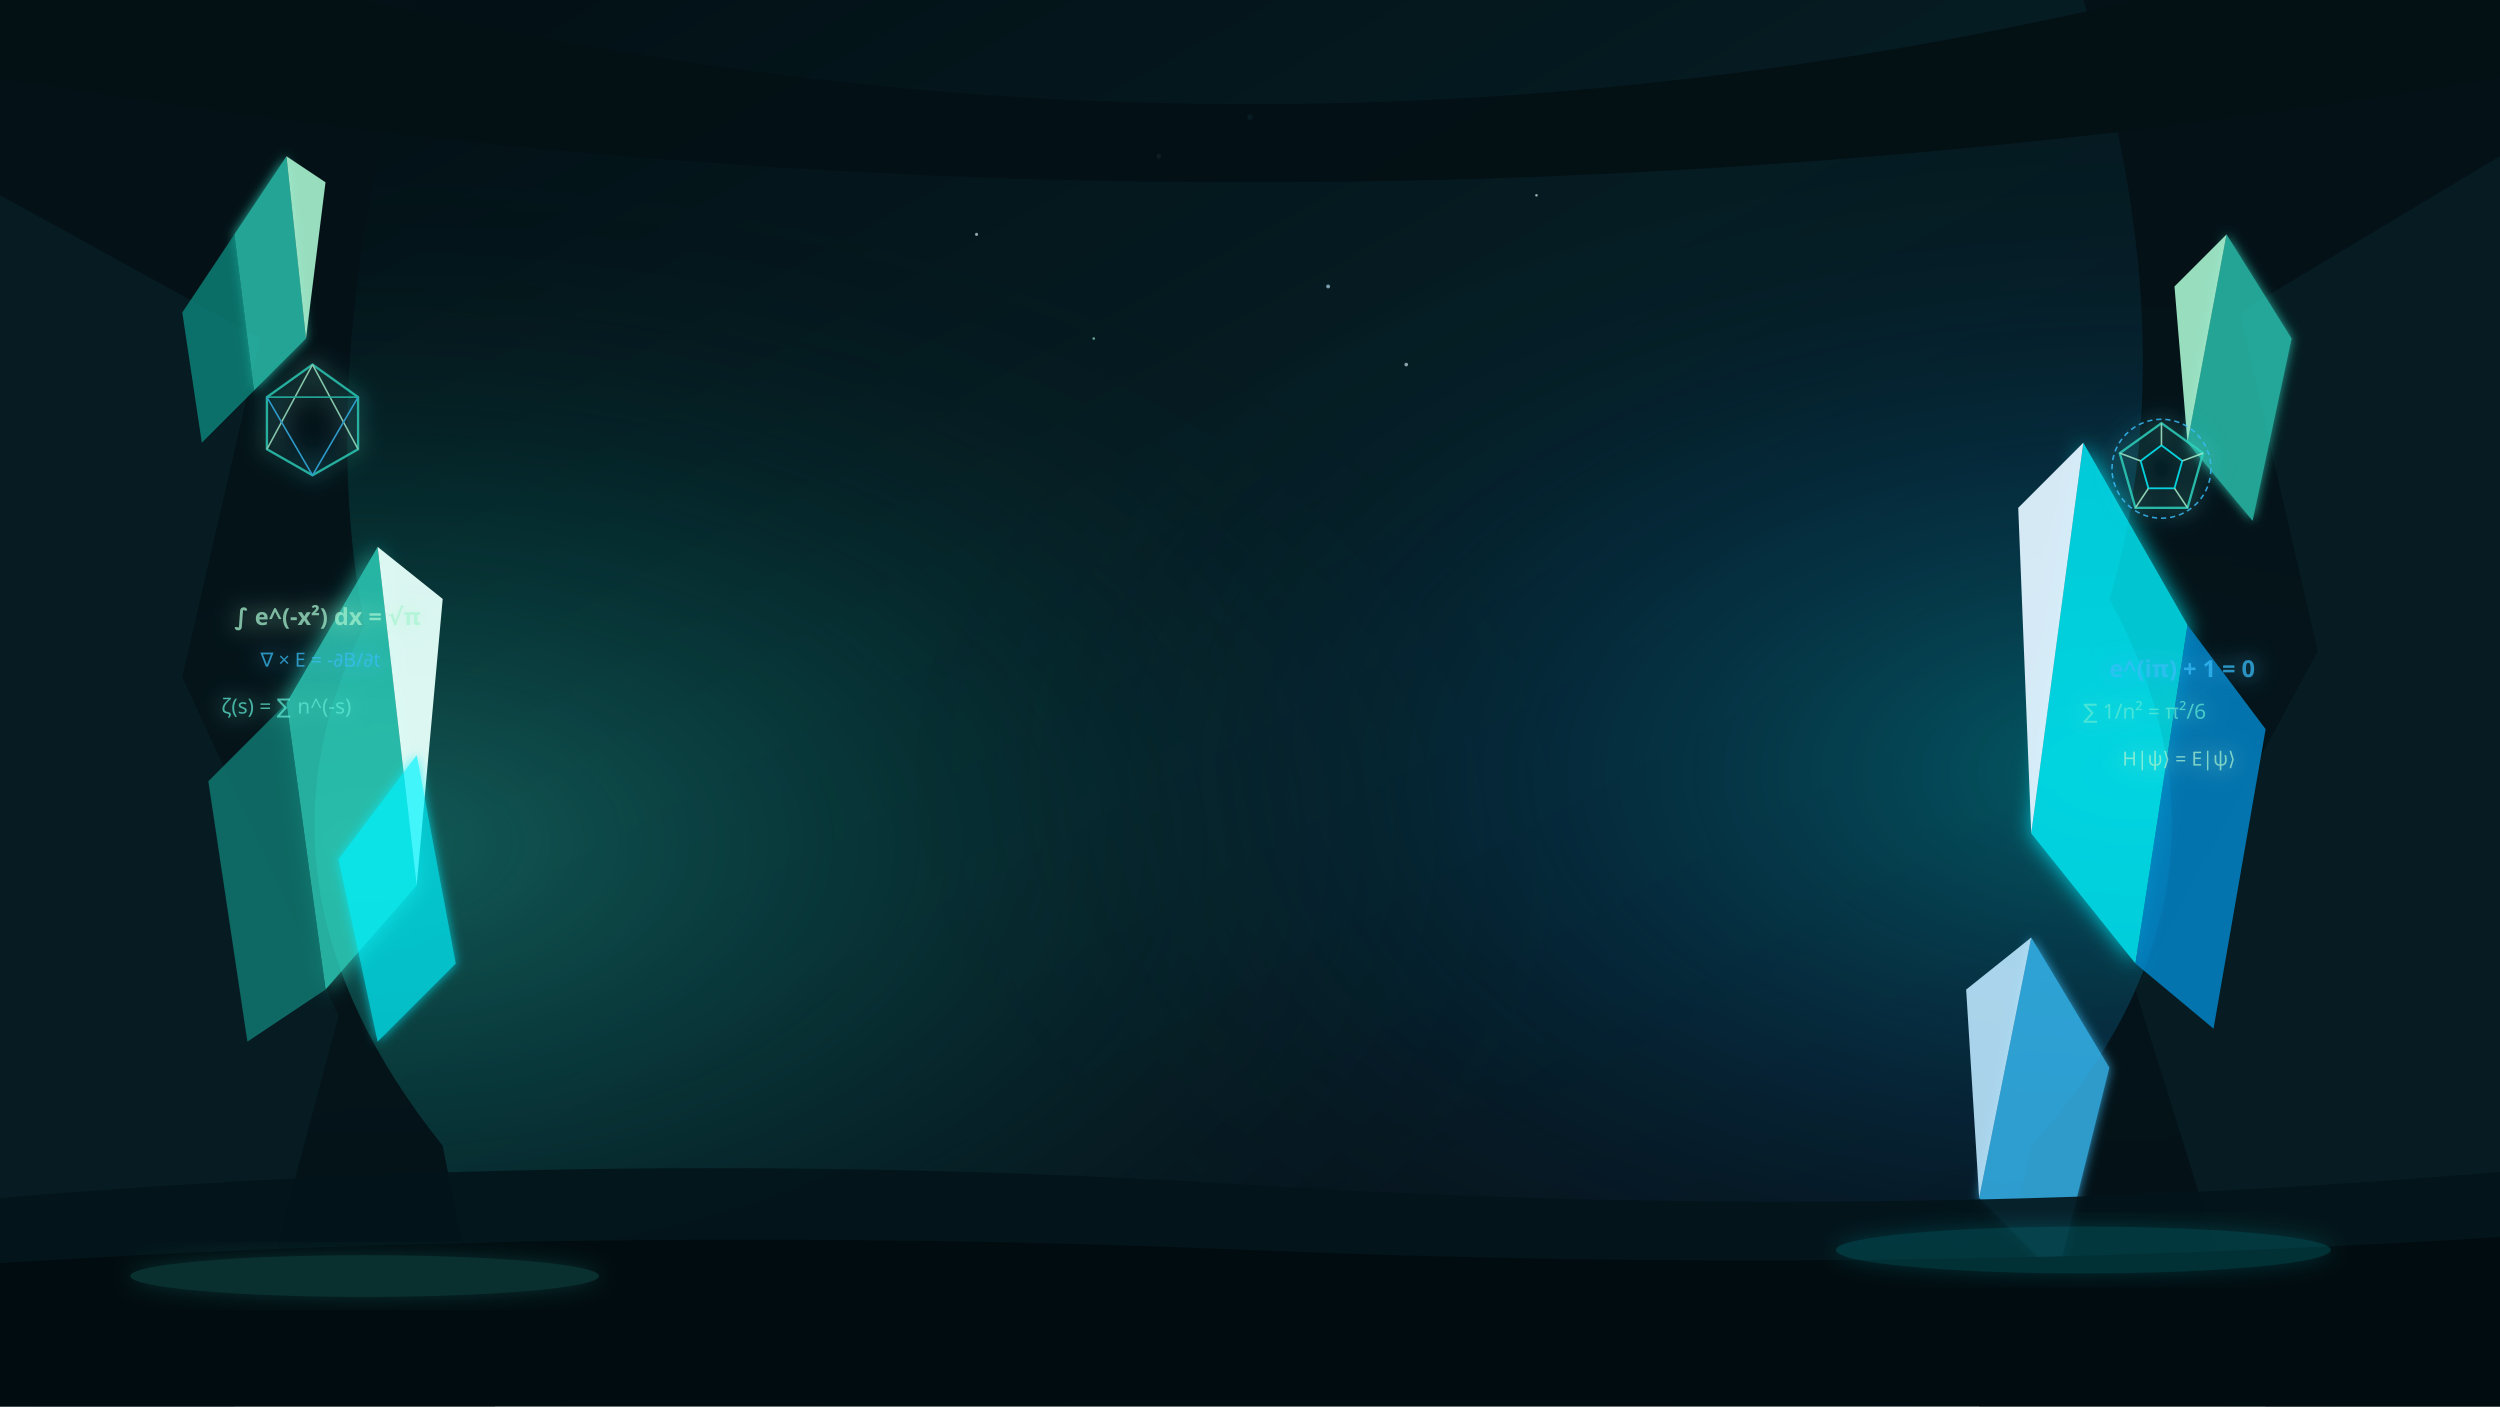
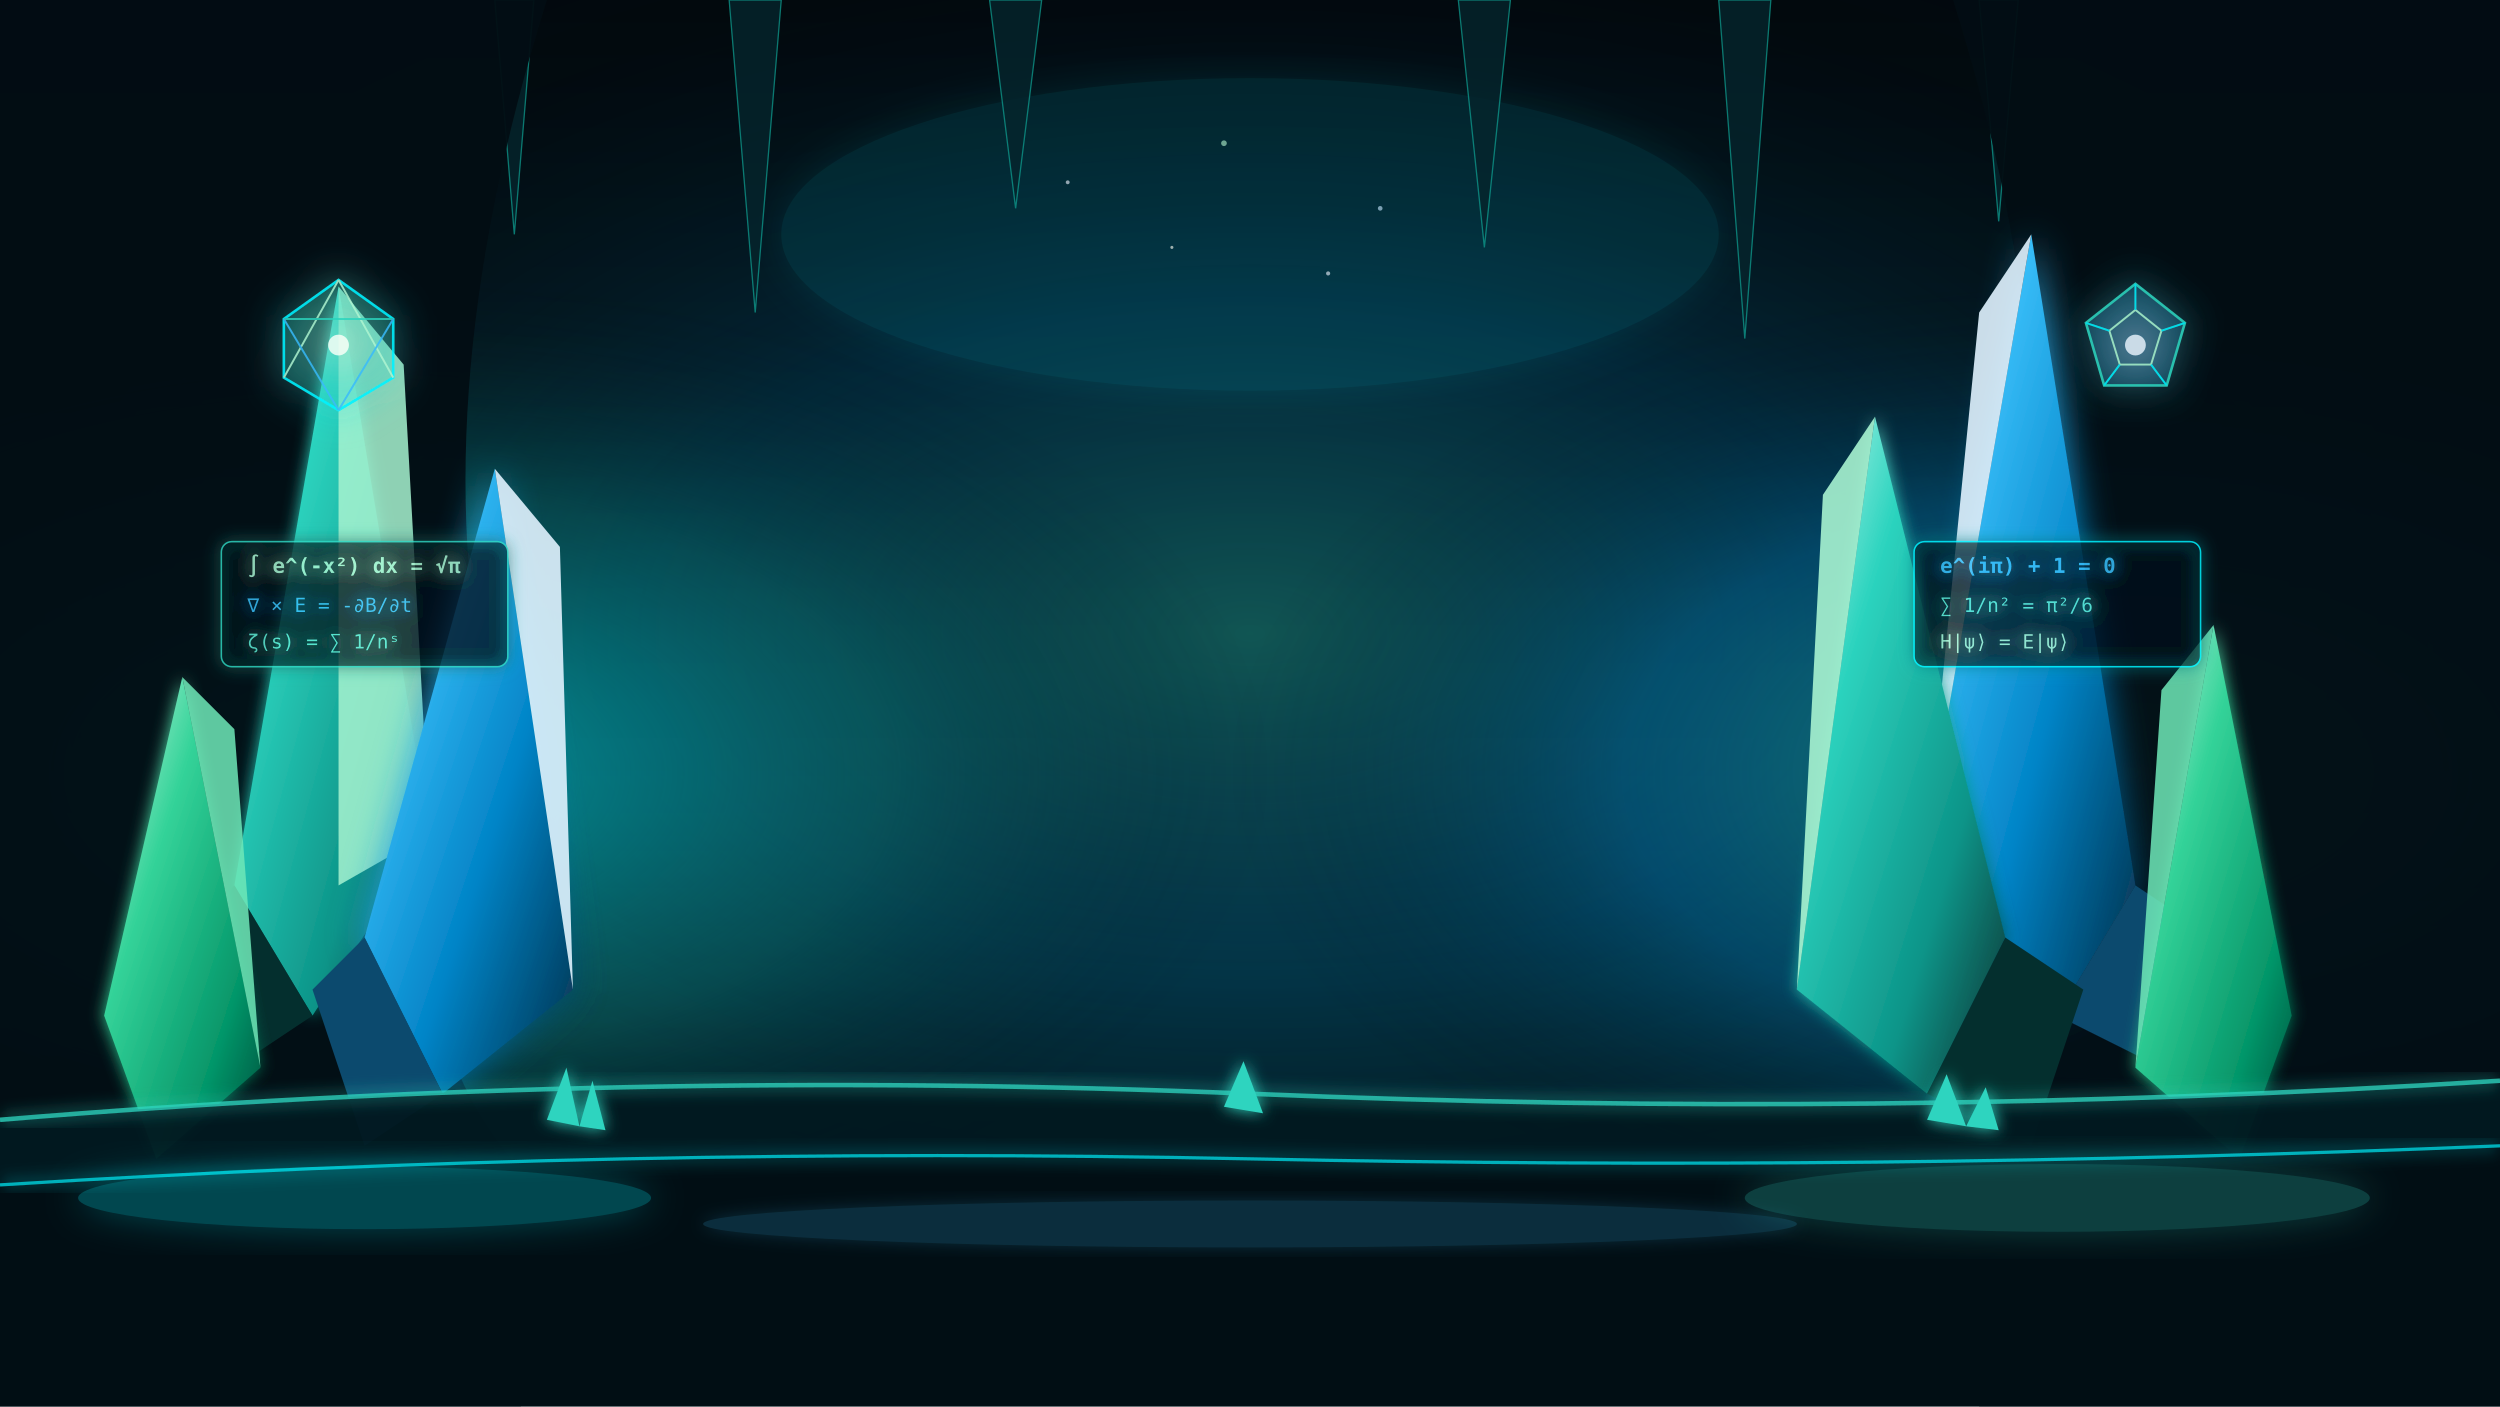
<svg xmlns="http://www.w3.org/2000/svg" viewBox="0 0 1920 1080" width="1920" height="1080">
  <defs>
-     <linearGradient id="bgGrad" x1="0%" y1="0%" x2="100%" y2="100%">
-       <stop offset="0%" stop-color="#020d12" />
-       <stop offset="40%" stop-color="#051c22" />
-       <stop offset="80%" stop-color="#07131d" />
-       <stop offset="100%" stop-color="#010609" />
+     <linearGradient id="cavernBaseGrad" x1="0%" y1="0%" x2="0%" y2="100%">
+       <stop offset="0%" stop-color="#02080d" />
+       <stop offset="35%" stop-color="#03161c" />
+       <stop offset="70%" stop-color="#04232b" />
+       <stop offset="90%" stop-color="#02141a" />
+       <stop offset="100%" stop-color="#01070a" />
    </linearGradient>
-     <radialGradient id="cavernGlowL" cx="15%" cy="60%" r="50%">
-       <stop offset="0%" stop-color="#2dd4bf" stop-opacity="0.35" />
-       <stop offset="50%" stop-color="#0d9488" stop-opacity="0.15" />
-       <stop offset="100%" stop-color="#020d12" stop-opacity="0" />
+     <linearGradient id="crystalShineCyan" x1="0%" y1="0%" x2="100%" y2="100%">
+       <stop offset="0%" stop-color="#e0f2fe" />
+       <stop offset="25%" stop-color="#38bdf8" />
+       <stop offset="60%" stop-color="#0284c7" />
+       <stop offset="100%" stop-color="#082f49" />
+     </linearGradient>
+     <linearGradient id="crystalShineTeal" x1="0%" y1="0%" x2="100%" y2="100%">
+       <stop offset="0%" stop-color="#ccfbf1" />
+       <stop offset="30%" stop-color="#2dd4bf" />
+       <stop offset="70%" stop-color="#0d9488" />
+       <stop offset="100%" stop-color="#042f2e" />
+     </linearGradient>
+     <linearGradient id="crystalShineEmerald" x1="0%" y1="0%" x2="100%" y2="100%">
+       <stop offset="0%" stop-color="#d1fae5" />
+       <stop offset="35%" stop-color="#34d399" />
+       <stop offset="75%" stop-color="#059669" />
+       <stop offset="100%" stop-color="#064e3b" />
+     </linearGradient>
+     <radialGradient id="cavernCenterGlow" cx="50%" cy="45%" r="60%">
+       <stop offset="0%" stop-color="#2dd4bf" stop-opacity="0.32" />
+       <stop offset="40%" stop-color="#0284c7" stop-opacity="0.18" />
+       <stop offset="80%" stop-color="#03161c" stop-opacity="0.05" />
+       <stop offset="100%" stop-color="#01070a" stop-opacity="0" />
    </radialGradient>
-     <radialGradient id="cavernGlowR" cx="85%" cy="55%" r="50%">
-       <stop offset="0%" stop-color="#00f3ff" stop-opacity="0.32" />
-       <stop offset="50%" stop-color="#0284c7" stop-opacity="0.14" />
-       <stop offset="100%" stop-color="#020d12" stop-opacity="0" />
+     <radialGradient id="leftPillarGlow" cx="15%" cy="55%" r="45%">
+       <stop offset="0%" stop-color="#00f3ff" stop-opacity="0.6" />
+       <stop offset="45%" stop-color="#0d9488" stop-opacity="0.3" />
+       <stop offset="80%" stop-color="#02080d" stop-opacity="0" />
    </radialGradient>
-     <radialGradient id="crystalGlow" cx="50%" cy="50%" r="50%">
-       <stop offset="0%" stop-color="#a7f3d0" stop-opacity="0.9" />
-       <stop offset="40%" stop-color="#2dd4bf" stop-opacity="0.6" />
-       <stop offset="100%" stop-color="#0f766e" stop-opacity="0" />
+     <radialGradient id="rightPillarGlow" cx="85%" cy="55%" r="45%">
+       <stop offset="0%" stop-color="#34d399" stop-opacity="0.6" />
+       <stop offset="45%" stop-color="#0284c7" stop-opacity="0.3" />
+       <stop offset="80%" stop-color="#02080d" stop-opacity="0" />
    </radialGradient>
-     <filter id="glow" x="-30%" y="-30%" width="160%" height="160%">
-       <feGaussianBlur stdDeviation="8" result="blur" />
+     <filter id="glowHeavy" x="-40%" y="-40%" width="180%" height="180%">
+       <feGaussianBlur stdDeviation="14" result="blur" />
      <feComposite in="SourceGraphic" in2="blur" operator="over" />
    </filter>
-     <filter id="subtleGlow" x="-20%" y="-20%" width="140%" height="140%">
-       <feGaussianBlur stdDeviation="4" result="blur" />
+     <filter id="glowSoft" x="-20%" y="-20%" width="140%" height="140%">
+       <feGaussianBlur stdDeviation="6" result="blur" />
      <feComposite in="SourceGraphic" in2="blur" operator="over" />
    </filter>
  </defs>
-   <rect width="1920" height="1080" fill="url(#bgGrad)" />
+   <rect width="1920" height="1080" fill="url(#cavernBaseGrad)" />
+   <rect width="1920" height="1080" fill="url(#cavernCenterGlow)" />
+   <rect width="1920" height="1080" fill="url(#leftPillarGlow)" />
+   <rect width="1920" height="1080" fill="url(#rightPillarGlow)" />
  <g opacity="0.65">
-     <circle cx="750" cy="180" r="1.2" fill="#e0f2fe" />
-     <circle cx="890" cy="120" r="1.8" fill="#a7f3d0" />
-     <circle cx="1020" cy="220" r="1.5" fill="#bae6fd" />
-     <circle cx="1180" cy="150" r="1" fill="#f0fdf4" />
-     <circle cx="960" cy="90" r="2.2" fill="#38bdf8" />
-     <circle cx="840" cy="260" r="1" fill="#a7f3d0" />
-     <circle cx="1080" cy="280" r="1.4" fill="#e0f2fe" />
+     <ellipse cx="960" cy="180" rx="360" ry="120" fill="#00f3ff" opacity="0.15" filter="url(#glowHeavy)" />
+     <circle cx="820" cy="140" r="1.5" fill="#e0f2fe" />
+     <circle cx="940" cy="110" r="2.2" fill="#a7f3d0" />
+     <circle cx="1060" cy="160" r="1.8" fill="#bae6fd" />
+     <circle cx="900" cy="190" r="1.2" fill="#f0fdf4" />
+     <circle cx="1020" cy="210" r="1.6" fill="#e0f2fe" />
  </g>
-   <rect width="1920" height="1080" fill="url(#cavernGlowL)" />
-   <rect width="1920" height="1080" fill="url(#cavernGlowR)" />
-   <g id="leftCavern">
-     <path d="M0,0 L320,0 Q240,280 280,480 Q180,680 340,880 L380,1080 L0,1080 Z" fill="#041217" opacity="0.95" />
-     <path d="M0,150 L200,260 L140,520 L260,780 L180,1080 L0,1080 Z" fill="#061e24" opacity="0.8" />
-     <polygon points="180,180 220,120 235,260 195,300" fill="#2dd4bf" opacity="0.75" filter="url(#subtleGlow)" />
-     <polygon points="220,120 250,140 235,260" fill="#a7f3d0" opacity="0.9" />
-     <polygon points="140,240 180,180 195,300 155,340" fill="#0d9488" opacity="0.7" />
-     <polygon points="220,540 290,420 320,680 250,760" fill="#2dd4bf" opacity="0.8" filter="url(#glow)" />
-     <polygon points="290,420 340,460 320,680" fill="#e6fffa" opacity="0.95" />
-     <polygon points="160,600 220,540 250,760 190,800" fill="#0f766e" opacity="0.85" />
-     <polygon points="260,660 320,580 350,740 290,800" fill="#00f3ff" opacity="0.7" filter="url(#subtleGlow)" />
-     <g opacity="0.75" transform="translate(180, 480)" filter="url(#glow)">
-       <text x="0" y="0" fill="#a7f3d0" font-family="sans-serif" font-size="18" font-weight="bold">∫ e^(-x²) dx = √π</text>
-       <text x="20" y="32" fill="#38bdf8" font-family="sans-serif" font-size="15">∇ × E = -∂B/∂t</text>
-       <text x="-10" y="68" fill="#5eead4" font-family="sans-serif" font-size="16">ζ(s) = ∑ n^(-s)</text>
+   <g fill="#05242c" stroke="#0d9488" stroke-width="1" opacity="0.8">
+     <polygon points="380,0 410,0 395,180" />
+     <polygon points="560,0 600,0 580,240" />
+     <polygon points="760,0 800,0 780,160" />
+     <polygon points="1120,0 1160,0 1140,190" />
+     <polygon points="1320,0 1360,0 1340,260" />
+     <polygon points="1520,0 1550,0 1535,170" />
+   </g>
+   <g id="leftCrystals">
+     <path d="M0,0 L420,0 Q320,320 380,560 Q260,780 440,940 L400,1080 L0,1080 Z" fill="#020d13" opacity="0.95" />
+     <polygon points="180,680 260,220 330,640 240,780" fill="url(#crystalShineTeal)" filter="url(#glowSoft)" />
+     <polygon points="260,220 310,280 330,640 260,680" fill="#a7f3d0" opacity="0.85" />
+     <polygon points="140,720 180,680 240,780 180,820" fill="#042f2e" />
+     <polygon points="280,720 380,360 440,760 340,840" fill="url(#crystalShineCyan)" filter="url(#glowHeavy)" />
+     <polygon points="380,360 430,420 440,760" fill="#e0f2fe" opacity="0.9" />
+     <polygon points="240,760 280,720 340,840 280,880" fill="#0c4a6e" />
+     <polygon points="80,780 140,520 200,820 120,890" fill="url(#crystalShineEmerald)" filter="url(#glowSoft)" />
+     <polygon points="140,520 180,560 200,820" fill="#6ee7b7" opacity="0.85" />
+     <g opacity="0.85" transform="translate(180, 440)" filter="url(#glowSoft)">
+       <rect x="-10" y="-24" width="220" height="96" fill="rgba(2, 20, 26, 0.7)" rx="8" stroke="#2dd4bf" stroke-width="1.2" />
+       <text x="10" y="0" fill="#a7f3d0" font-family="monospace" font-size="16" font-weight="bold">∫ e^(-x²) dx = √π</text>
+       <text x="10" y="30" fill="#38bdf8" font-family="monospace" font-size="15">∇ × E = -∂B/∂t</text>
+       <text x="10" y="58" fill="#5eead4" font-family="monospace" font-size="15">ζ(s) = ∑ 1/nˢ</text>
    </g>
-     <g transform="translate(240, 320)" opacity="0.8" filter="url(#glow)">
-       <polygon points="0,-40 35,-15 35,25 0,45 -35,25 -35,-15" fill="none" stroke="#2dd4bf" stroke-width="1.8" />
-       <line x1="0" y1="-40" x2="35" y2="25" stroke="#a7f3d0" stroke-width="1.2" />
-       <line x1="0" y1="-40" x2="-35" y2="25" stroke="#a7f3d0" stroke-width="1.2" />
-       <line x1="-35" y1="-15" x2="35" y2="-15" stroke="#2dd4bf" stroke-width="1.2" />
-       <line x1="0" y1="45" x2="35" y2="-15" stroke="#38bdf8" stroke-width="1.2" />
-       <line x1="0" y1="45" x2="-35" y2="-15" stroke="#38bdf8" stroke-width="1.2" />
+     <g transform="translate(260, 260)" opacity="0.9" filter="url(#glowHeavy)">
+       <polygon points="0,-45 42,-15 42,30 0,55 -42,30 -42,-15" fill="rgba(45, 212, 191, 0.25)" stroke="#00f3ff" stroke-width="2" />
+       <line x1="0" y1="-45" x2="42" y2="30" stroke="#a7f3d0" stroke-width="1.5" />
+       <line x1="0" y1="-45" x2="-42" y2="30" stroke="#a7f3d0" stroke-width="1.5" />
+       <line x1="-42" y1="-15" x2="42" y2="-15" stroke="#2dd4bf" stroke-width="1.5" />
+       <line x1="0" y1="55" x2="42" y2="-15" stroke="#38bdf8" stroke-width="1.5" />
+       <line x1="0" y1="55" x2="-42" y2="-15" stroke="#38bdf8" stroke-width="1.5" />
+       <circle cx="0" cy="5" r="8" fill="#f0fdf4" />
    </g>
  </g>
-   <g id="rightCavern">
-     <path d="M1920,0 L1600,0 Q1680,260 1620,460 Q1740,680 1560,880 L1520,1080 L1920,1080 Z" fill="#041217" opacity="0.95" />
-     <path d="M1920,120 L1720,240 L1780,500 L1640,760 L1740,1080 L1920,1080 Z" fill="#061e24" opacity="0.8" />
-     <polygon points="1680,480 1600,340 1560,640 1640,740" fill="#00f3ff" opacity="0.8" filter="url(#glow)" />
-     <polygon points="1600,340 1550,390 1560,640" fill="#e0f2fe" opacity="0.95" />
-     <polygon points="1740,560 1680,480 1640,740 1700,790" fill="#0284c7" opacity="0.85" />
-     <polygon points="1760,260 1710,180 1680,340 1730,400" fill="#2dd4bf" opacity="0.75" filter="url(#subtleGlow)" />
-     <polygon points="1710,180 1670,220 1680,340" fill="#a7f3d0" opacity="0.9" />
-     <polygon points="1620,820 1560,720 1520,920 1580,980" fill="#38bdf8" opacity="0.8" filter="url(#subtleGlow)" />
-     <polygon points="1560,720 1510,760 1520,920" fill="#bae6fd" opacity="0.9" />
-     <g opacity="0.75" transform="translate(1620, 520)" filter="url(#glow)">
-       <text x="0" y="0" fill="#38bdf8" font-family="sans-serif" font-size="18" font-weight="bold">e^(iπ) + 1 = 0</text>
-       <text x="-20" y="32" fill="#5eead4" font-family="sans-serif" font-size="16">∑ 1/n² = π²/6</text>
-       <text x="10" y="68" fill="#a7f3d0" font-family="sans-serif" font-size="15">H|ψ⟩ = E|ψ⟩</text>
+   <g id="rightCrystals">
+     <path d="M1920,0 L1500,0 Q1600,320 1540,560 Q1660,780 1480,940 L1520,1080 L1920,1080 Z" fill="#020d13" opacity="0.95" />
+     <polygon points="1640,680 1560,180 1480,640 1580,780" fill="url(#crystalShineCyan)" filter="url(#glowHeavy)" />
+     <polygon points="1560,180 1520,240 1480,640" fill="#e0f2fe" opacity="0.9" />
+     <polygon points="1700,720 1640,680 1580,780 1660,820" fill="#0c4a6e" />
+     <polygon points="1540,720 1440,320 1380,760 1480,840" fill="url(#crystalShineTeal)" filter="url(#glowSoft)" />
+     <polygon points="1440,320 1400,380 1380,760" fill="#a7f3d0" opacity="0.9" />
+     <polygon points="1600,760 1540,720 1480,840 1560,880" fill="#042f2e" />
+     <polygon points="1760,780 1700,480 1640,820 1720,890" fill="url(#crystalShineEmerald)" filter="url(#glowSoft)" />
+     <polygon points="1700,480 1660,530 1640,820" fill="#6ee7b7" opacity="0.85" />
+     <g opacity="0.85" transform="translate(1480, 440)" filter="url(#glowSoft)">
+       <rect x="-10" y="-24" width="220" height="96" fill="rgba(2, 20, 26, 0.7)" rx="8" stroke="#00f3ff" stroke-width="1.2" />
+       <text x="10" y="0" fill="#38bdf8" font-family="monospace" font-size="16" font-weight="bold">e^(iπ) + 1 = 0</text>
+       <text x="10" y="30" fill="#5eead4" font-family="monospace" font-size="15">∑ 1/n² = π²/6</text>
+       <text x="10" y="58" fill="#a7f3d0" font-family="monospace" font-size="15">H|ψ⟩ = E|ψ⟩</text>
    </g>
-     <g transform="translate(1660, 360)" opacity="0.85" filter="url(#glow)">
-       <circle cx="0" cy="0" r="38" fill="none" stroke="#38bdf8" stroke-dasharray="4 3" stroke-width="1.2" />
-       <polygon points="0,-35 32,-12 20,30 -20,30 -32,-12" fill="none" stroke="#2dd4bf" stroke-width="1.8" />
-       <polygon points="0,-18 16,-6 10,15 -10,15 -16,-6" fill="none" stroke="#00f3ff" stroke-width="1.4" />
-       <line x1="0" y1="-35" x2="0" y2="-18" stroke="#a7f3d0" stroke-width="1.2" />
-       <line x1="32" y1="-12" x2="16" y2="-6" stroke="#a7f3d0" stroke-width="1.2" />
-       <line x1="20" y1="30" x2="10" y2="15" stroke="#a7f3d0" stroke-width="1.2" />
-       <line x1="-20" y1="30" x2="-10" y2="15" stroke="#a7f3d0" stroke-width="1.2" />
-       <line x1="-32" y1="-12" x2="-16" y2="-6" stroke="#a7f3d0" stroke-width="1.2" />
+     <g transform="translate(1640, 260)" opacity="0.9" filter="url(#glowHeavy)">
+       <polygon points="0,-42 38,-12 24,36 -24,36 -38,-12" fill="rgba(56, 189, 248, 0.25)" stroke="#2dd4bf" stroke-width="2" />
+       <polygon points="0,-22 20,-6 12,20 -12,20 -20,-6" fill="none" stroke="#a7f3d0" stroke-width="1.5" />
+       <line x1="0" y1="-42" x2="0" y2="-22" stroke="#00f3ff" stroke-width="1.5" />
+       <line x1="38" y1="-12" x2="20" y2="-6" stroke="#00f3ff" stroke-width="1.5" />
+       <line x1="24" y1="36" x2="12" y2="20" stroke="#00f3ff" stroke-width="1.5" />
+       <line x1="-24" y1="36" x2="-12" y2="20" stroke="#00f3ff" stroke-width="1.5" />
+       <line x1="-38" y1="-12" x2="-20" y2="-6" stroke="#00f3ff" stroke-width="1.5" />
+       <circle cx="0" cy="5" r="8" fill="#e0f2fe" />
    </g>
  </g>
-   <path d="M0,920 Q480,880 960,910 Q1440,940 1920,900 L1920,1080 L0,1080 Z" fill="#02141a" opacity="0.9" />
-   <path d="M0,970 Q480,940 960,960 Q1440,980 1920,950 L1920,1080 L0,1080 Z" fill="#010c10" />
-   <ellipse cx="280" cy="980" rx="180" ry="16" fill="#2dd4bf" opacity="0.18" filter="url(#glow)" />
-   <ellipse cx="1600" cy="960" rx="190" ry="18" fill="#00f3ff" opacity="0.16" filter="url(#glow)" />
-   <path d="M280,0 Q960,160 1640,0 L1920,0 L1920,60 Q960,220 0,60 L0,0 Z" fill="#030f14" opacity="0.9" />
+   <path d="M0,860 Q480,820 960,840 Q1440,860 1920,830 L1920,1080 L0,1080 Z" fill="#011820" opacity="0.95" />
+   <path d="M0,910 Q480,880 960,890 Q1440,900 1920,880 L1920,1080 L0,1080 Z" fill="#010e14" />
+   <ellipse cx="280" cy="920" rx="220" ry="24" fill="#00f3ff" opacity="0.25" filter="url(#glowHeavy)" />
+   <ellipse cx="1580" cy="920" rx="240" ry="26" fill="#2dd4bf" opacity="0.25" filter="url(#glowHeavy)" />
+   <ellipse cx="960" cy="940" rx="420" ry="18" fill="#38bdf8" opacity="0.18" filter="url(#glowSoft)" />
+   <path d="M0,860 Q480,820 960,840 Q1440,860 1920,830" stroke="#2dd4bf" stroke-width="3.5" fill="none" opacity="0.8" filter="url(#glowSoft)" />
+   <path d="M0,910 Q480,880 960,890 Q1440,900 1920,880" stroke="#00f3ff" stroke-width="2.5" fill="none" opacity="0.7" filter="url(#glowSoft)" />
+   <g fill="#2dd4bf" filter="url(#glowSoft)">
+     <polygon points="420,860 435,820 445,865" />
+     <polygon points="445,865 455,830 465,868" />
+     <polygon points="940,850 955,815 970,855" />
+     <polygon points="1480,860 1495,825 1510,865" />
+     <polygon points="1510,865 1525,835 1535,868" />
+   </g>
</svg>
